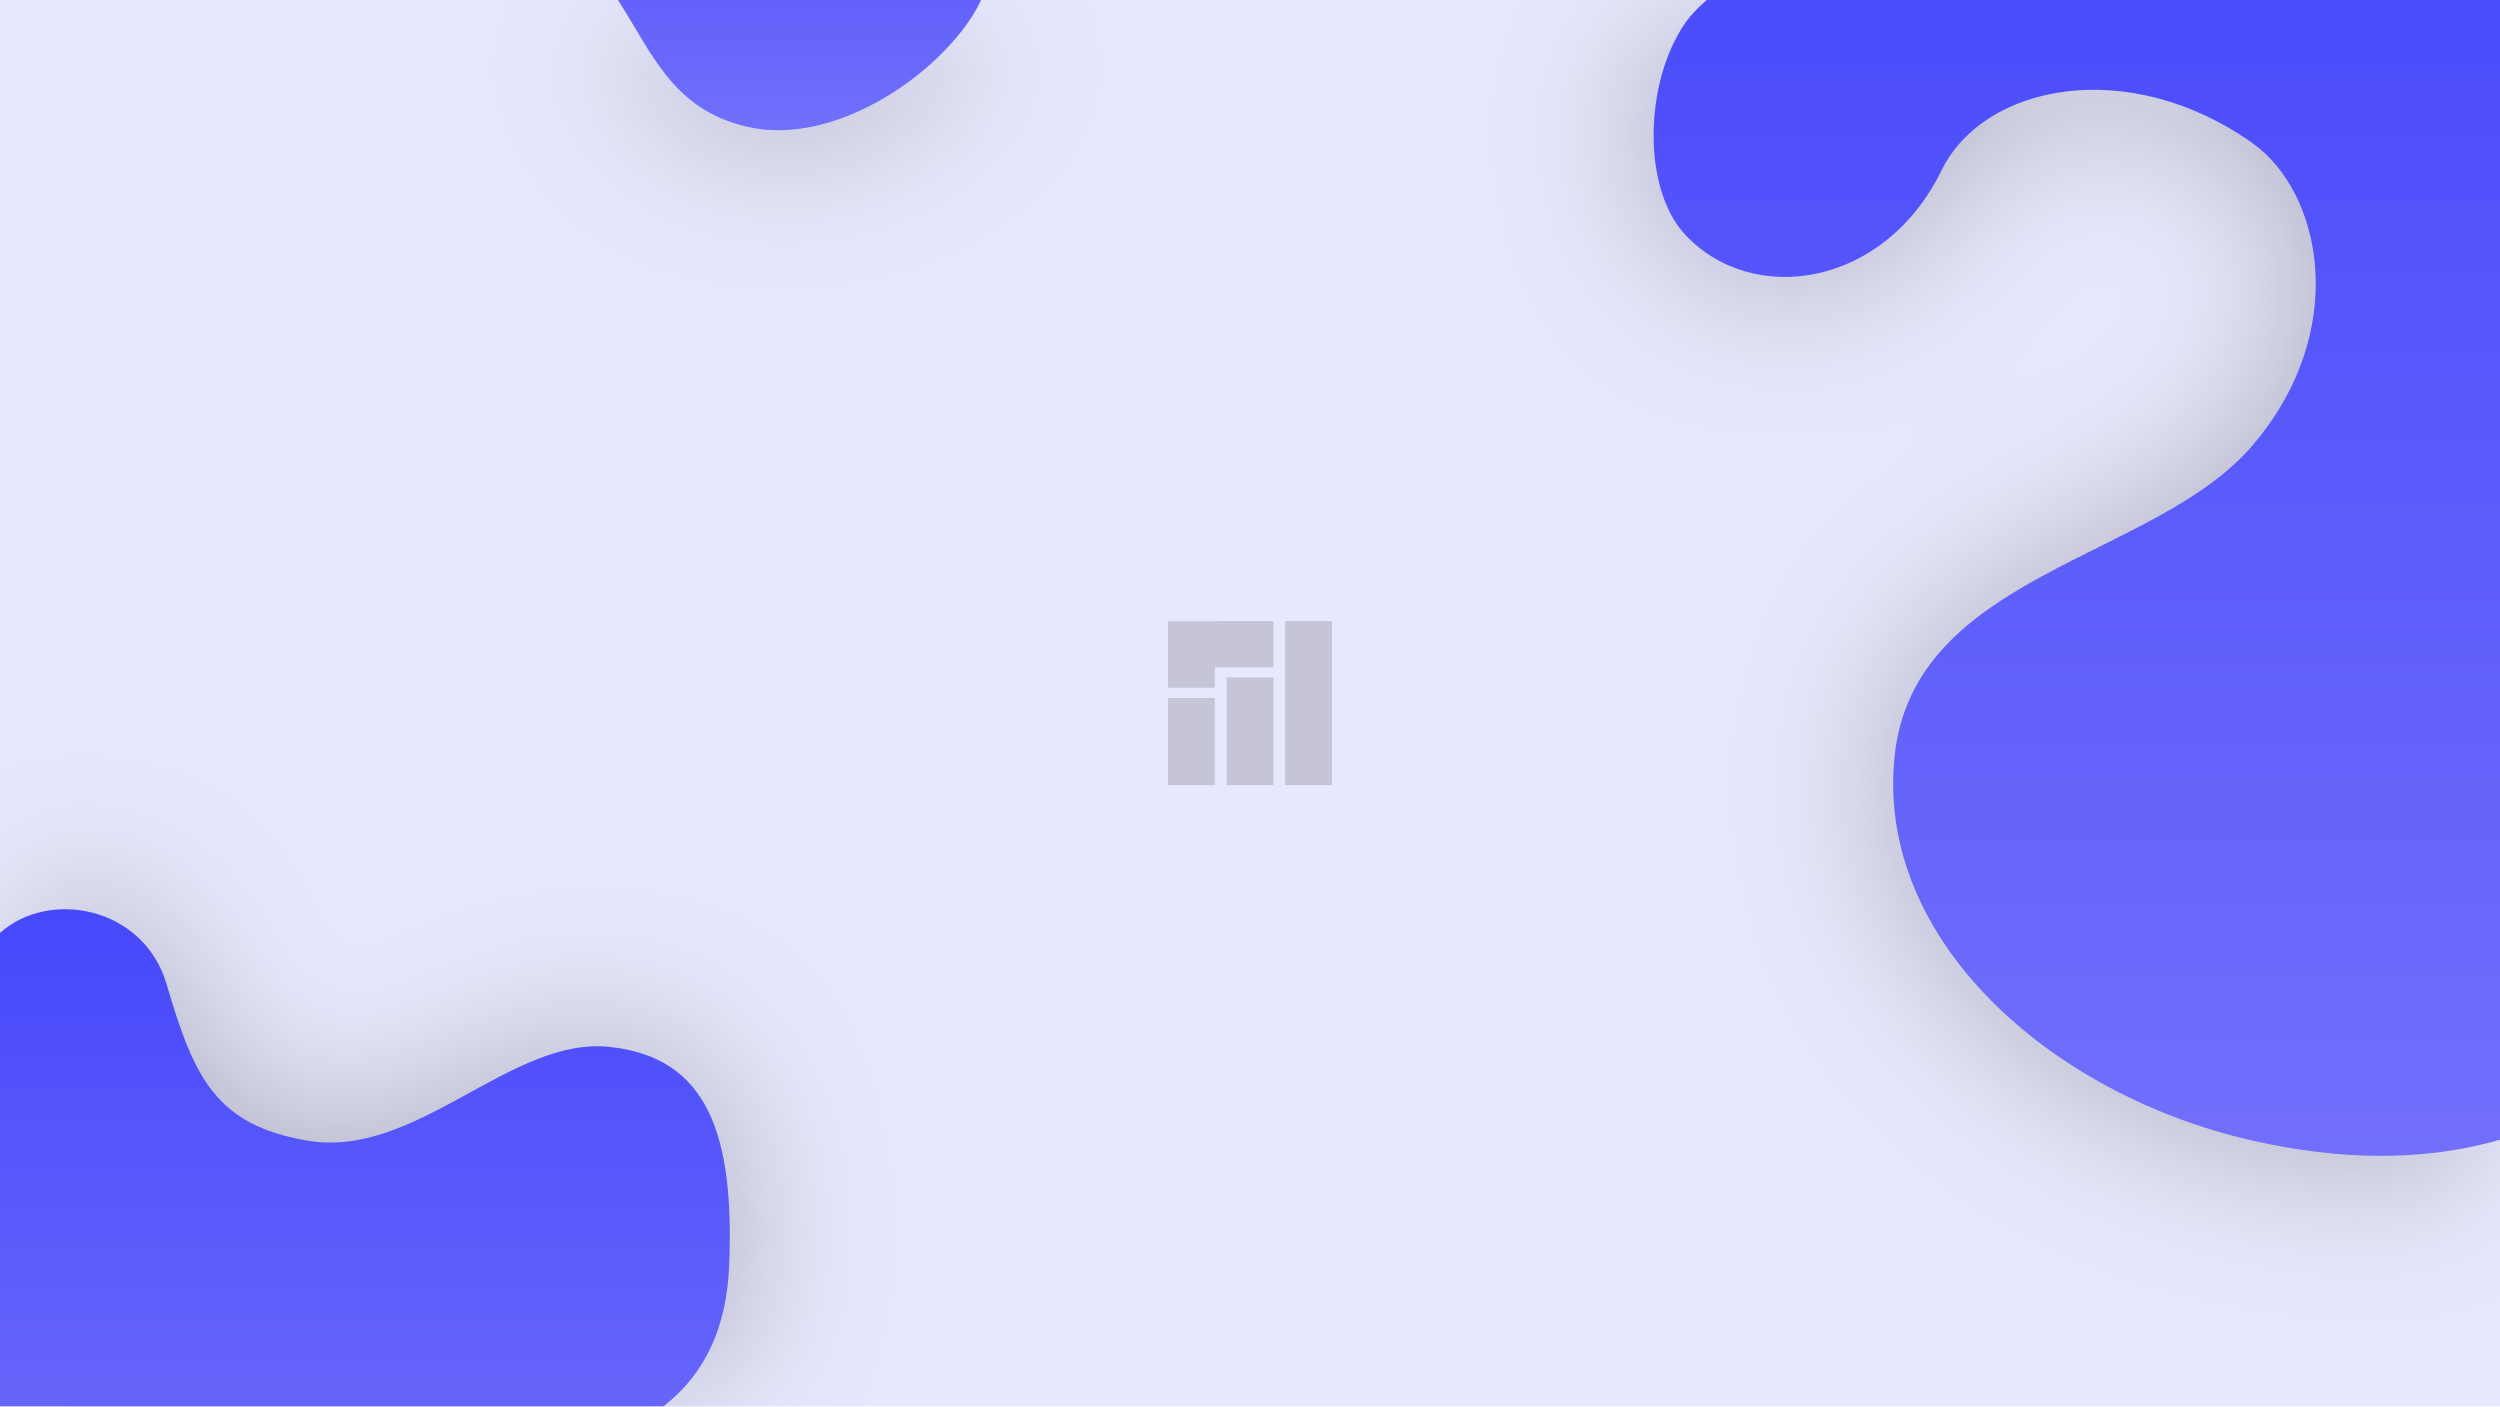
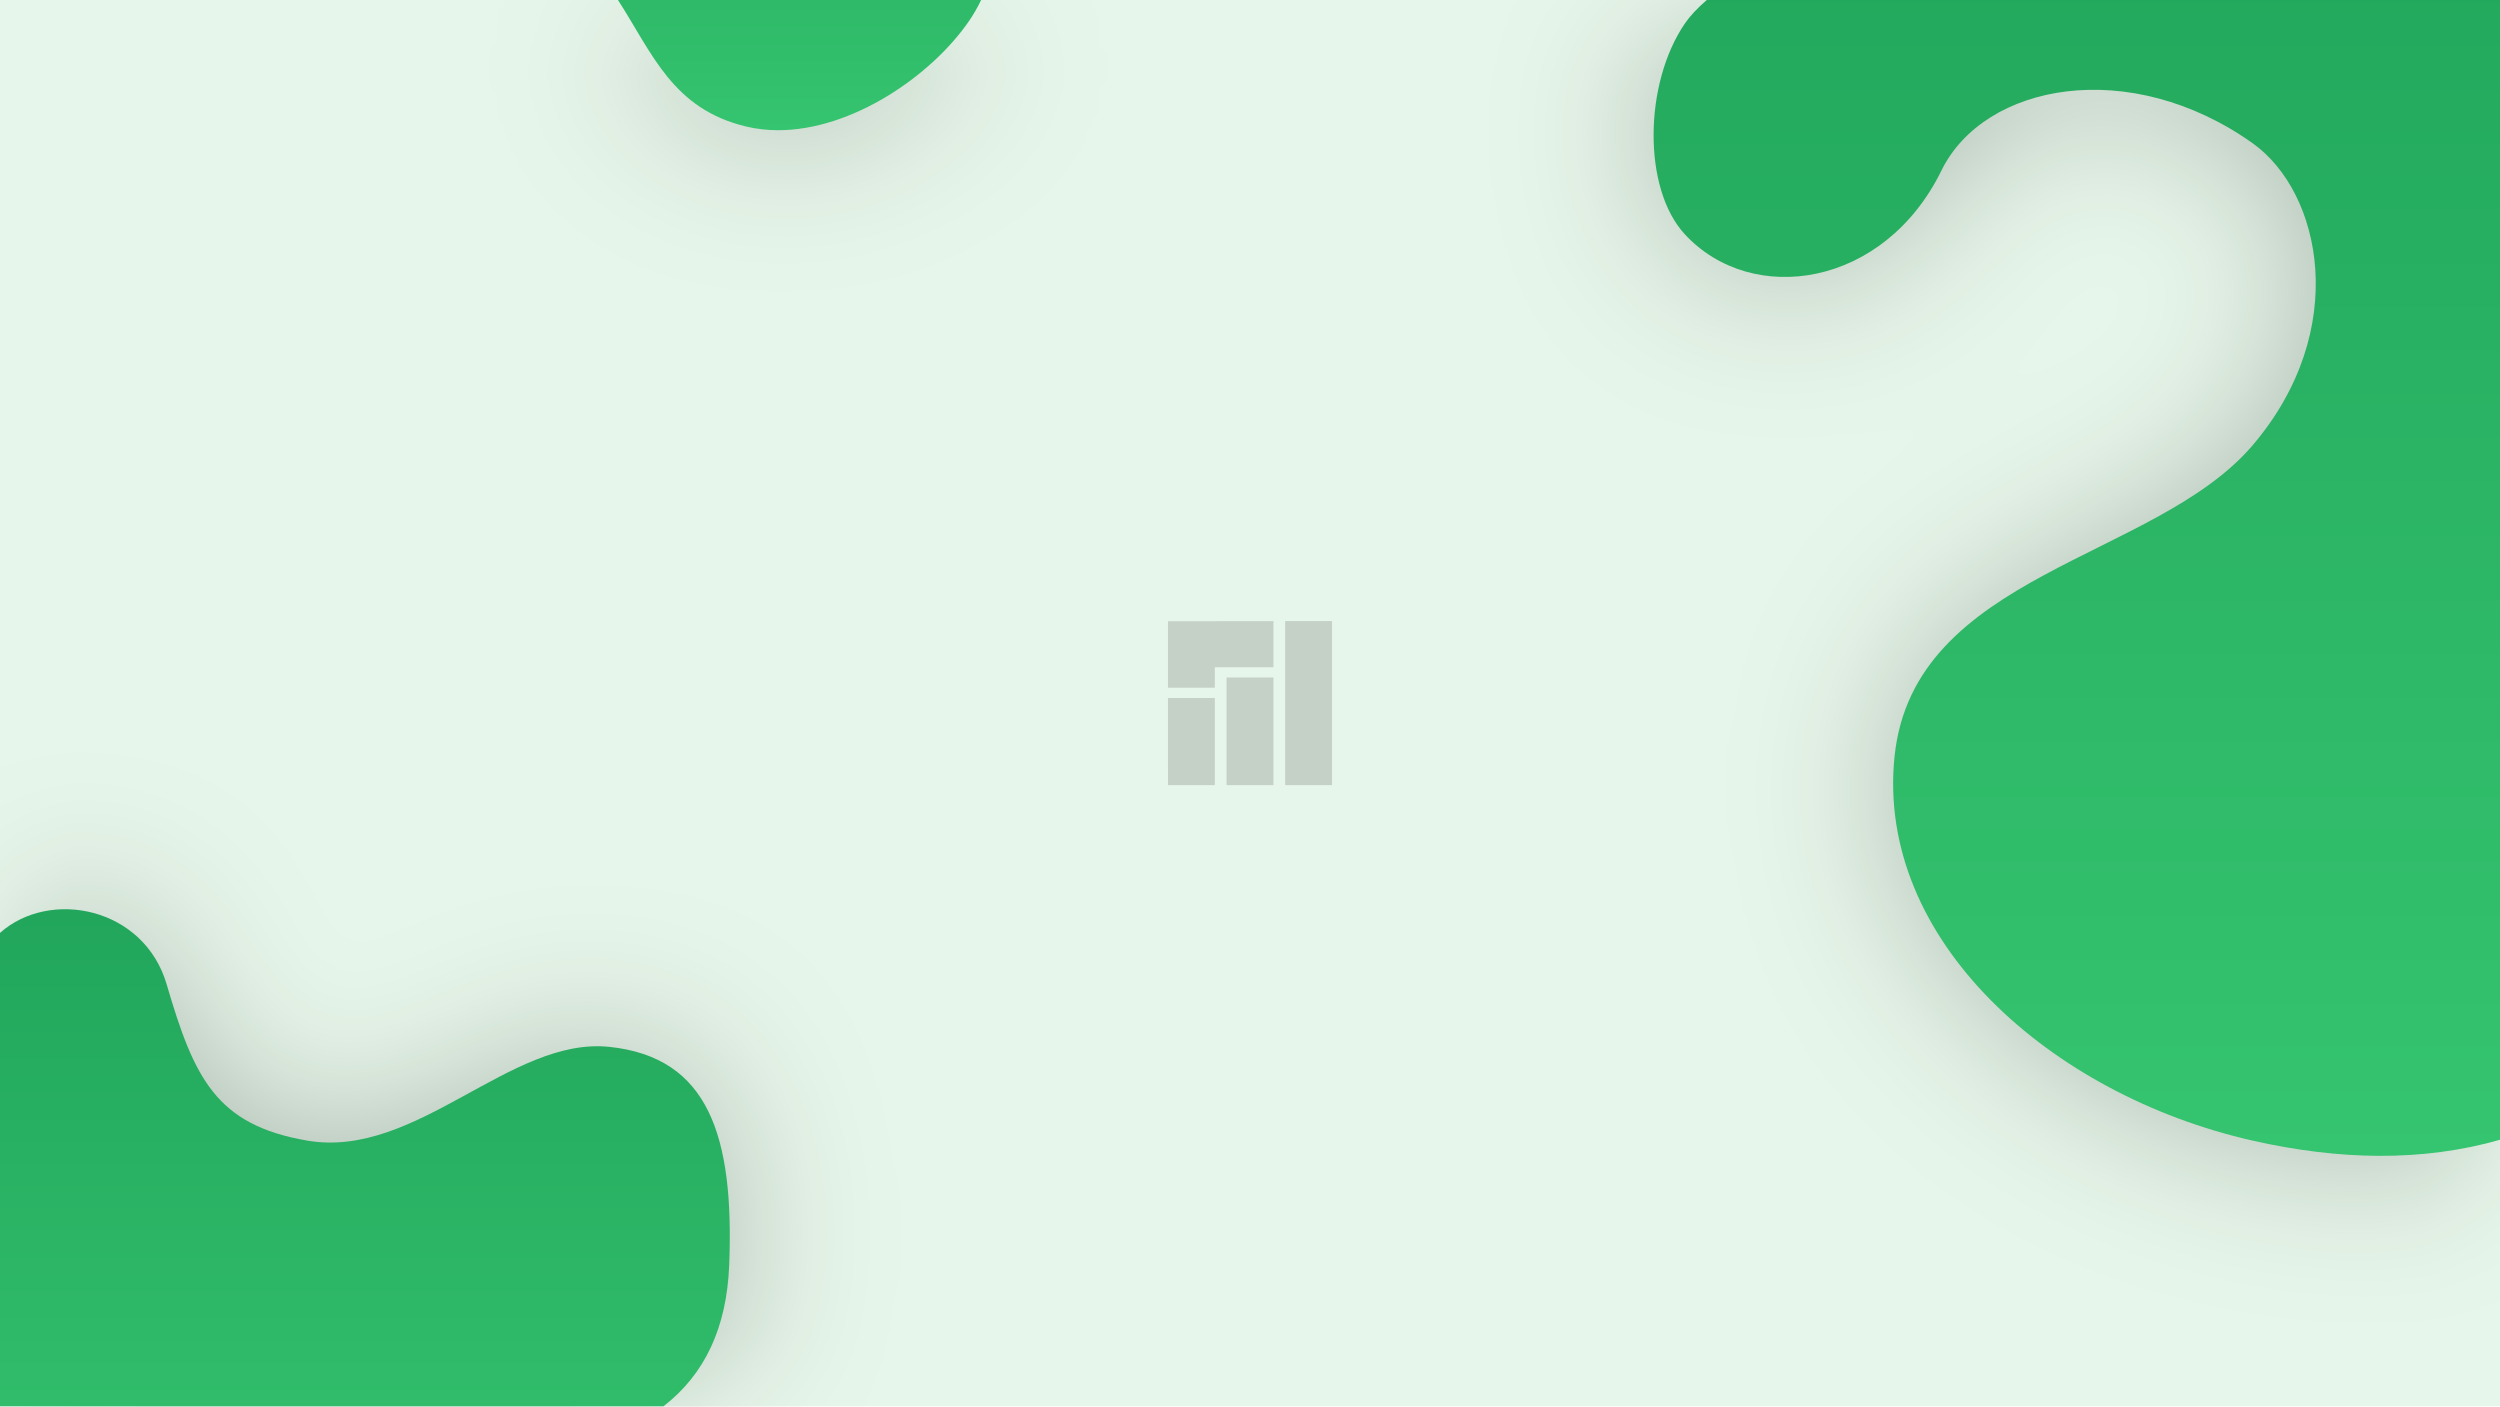
<svg xmlns="http://www.w3.org/2000/svg" xmlns:xlink="http://www.w3.org/1999/xlink" width="1920pt" height="1080pt" style="isolation:isolate" version="1.1" viewBox="0 0 1920 1080">
  <defs>
    <linearGradient id="a">
-       <stop stop-color="#716ffb" offset="0" />
-       <stop stop-color="#4648fb" offset="1" />
+       <stop stop-color="#35c46f" offset="0" />
+       <stop stop-color="#21a65b" offset="1" />
    </linearGradient>
    <linearGradient id="d" x1="1714.5" x2="1714.5" y1="192.31" y2="1195" gradientTransform="matrix(1 0 0 -1 0 1080)" gradientUnits="userSpaceOnUse" xlink:href="#a" />
    <linearGradient id="c" x1="250.24" x2="250.24" y1="-128" y2="381.04" gradientTransform="matrix(1,0,0,-1,0,1080)" gradientUnits="userSpaceOnUse" xlink:href="#a" />
    <linearGradient id="b" x1="347.19" x2="347.19" y1="980" y2="1270.8" gradientTransform="matrix(1 0 0 -1 156.15 1080)" gradientUnits="userSpaceOnUse" xlink:href="#a" />
    <filter id="g" x="-.222" y="-.162" width="1.443" height="1.324" color-interpolation-filters="sRGB">
      <feGaussianBlur stdDeviation="60" />
    </filter>
    <filter id="f" x="-.257" y="-.377" width="1.514" height="1.754" color-interpolation-filters="sRGB">
      <feGaussianBlur stdDeviation="60" />
    </filter>
    <filter id="e" x="-.516" y="-1.44" width="2.033" height="3.88" color-interpolation-filters="sRGB">
      <feGaussianBlur stdDeviation="60" />
    </filter>
  </defs>
-   <rect width="1920" height="1080" fill="#e7e7fd" />
+   <rect width="1920" height="1080" fill="#e7f6ea" />
  <path d="m1827.1 887.69c-30.82-0.124-63.184-4.021-97.09-11.691-155-35.063-289.53-154.16-275-295s200-151 275-239c75.416-88.488 52.955-194.36 0-232-94.309-67.028-206.09-46.201-239 21-44.03 89.909-145.43 104.66-197 49-32.636-35.227-31.5-115.91 0-162 3.913-5.725 9.518-11.726 16.796-18h609.2v875.33c-29.233 8.367-60.201 12.489-92.911 12.357z" filter="url(#g)" opacity=".25" />
  <path d="m1827.1 887.69c-30.82-0.124-63.184-4.021-97.09-11.691-155-35.063-289.53-154.16-275-295s200-151 275-239c75.416-88.488 52.955-194.36 0-232-94.309-67.028-206.09-46.201-239 21-44.03 89.909-145.43 104.66-197 49-32.636-35.227-31.5-115.91 0-162 3.913-5.725 9.518-11.726 16.796-18h609.2v875.33c-29.233 8.367-60.201 12.489-92.911 12.357z" fill="url(#d)" />
  <path d="m0 1080v-363.52c38.193-34.108 110.6-19.904 128 39.517 21.079 72 37.923 108 108 120 83.742 14.34 156-80 232-72s96 68 92 168c-1.901 47.516-18.708 83.513-50.411 108z" filter="url(#f)" opacity=".25" />
  <path d="m0 1080v-363.52c38.193-34.108 110.6-19.904 128 39.517 21.079 72 37.923 108 108 120 83.742 14.34 156-80 232-72s96 68 92 168c-1.901 47.516-18.708 83.513-50.411 108z" fill="url(#c)" />
  <path d="m597.25 99.999c-8.145-0.029-16.207-0.92-24.082-2.795-56.628-13.483-72.058-56.051-98.563-97.204h278.88c-2.665 5.635-5.766 11.038-9.318 16.204-28.875 42-89.906 84-146.92 83.795z" filter="url(#e)" opacity=".25" />
  <path d="m597.25 99.999c-8.145-0.029-16.207-0.92-24.082-2.795-56.628-13.483-72.058-56.051-98.563-97.204h278.88c-2.665 5.635-5.766 11.038-9.318 16.204-28.875 42-89.906 84-146.92 83.795z" fill="url(#b)" />
  <path d="m897 477v37.396h0.02l-0.02 13.791h36v-15.749h45v-35.435l-81 0.1m90-0.1v125.99h36v-125.99m-81 43.31v82.681h35.999v-82.681m-81 15.749 0.02 66.937 35.981-4e-3v-66.933" fill-rule="evenodd" opacity=".15" stroke-width="2.126" style="isolation:isolate" />
</svg>
